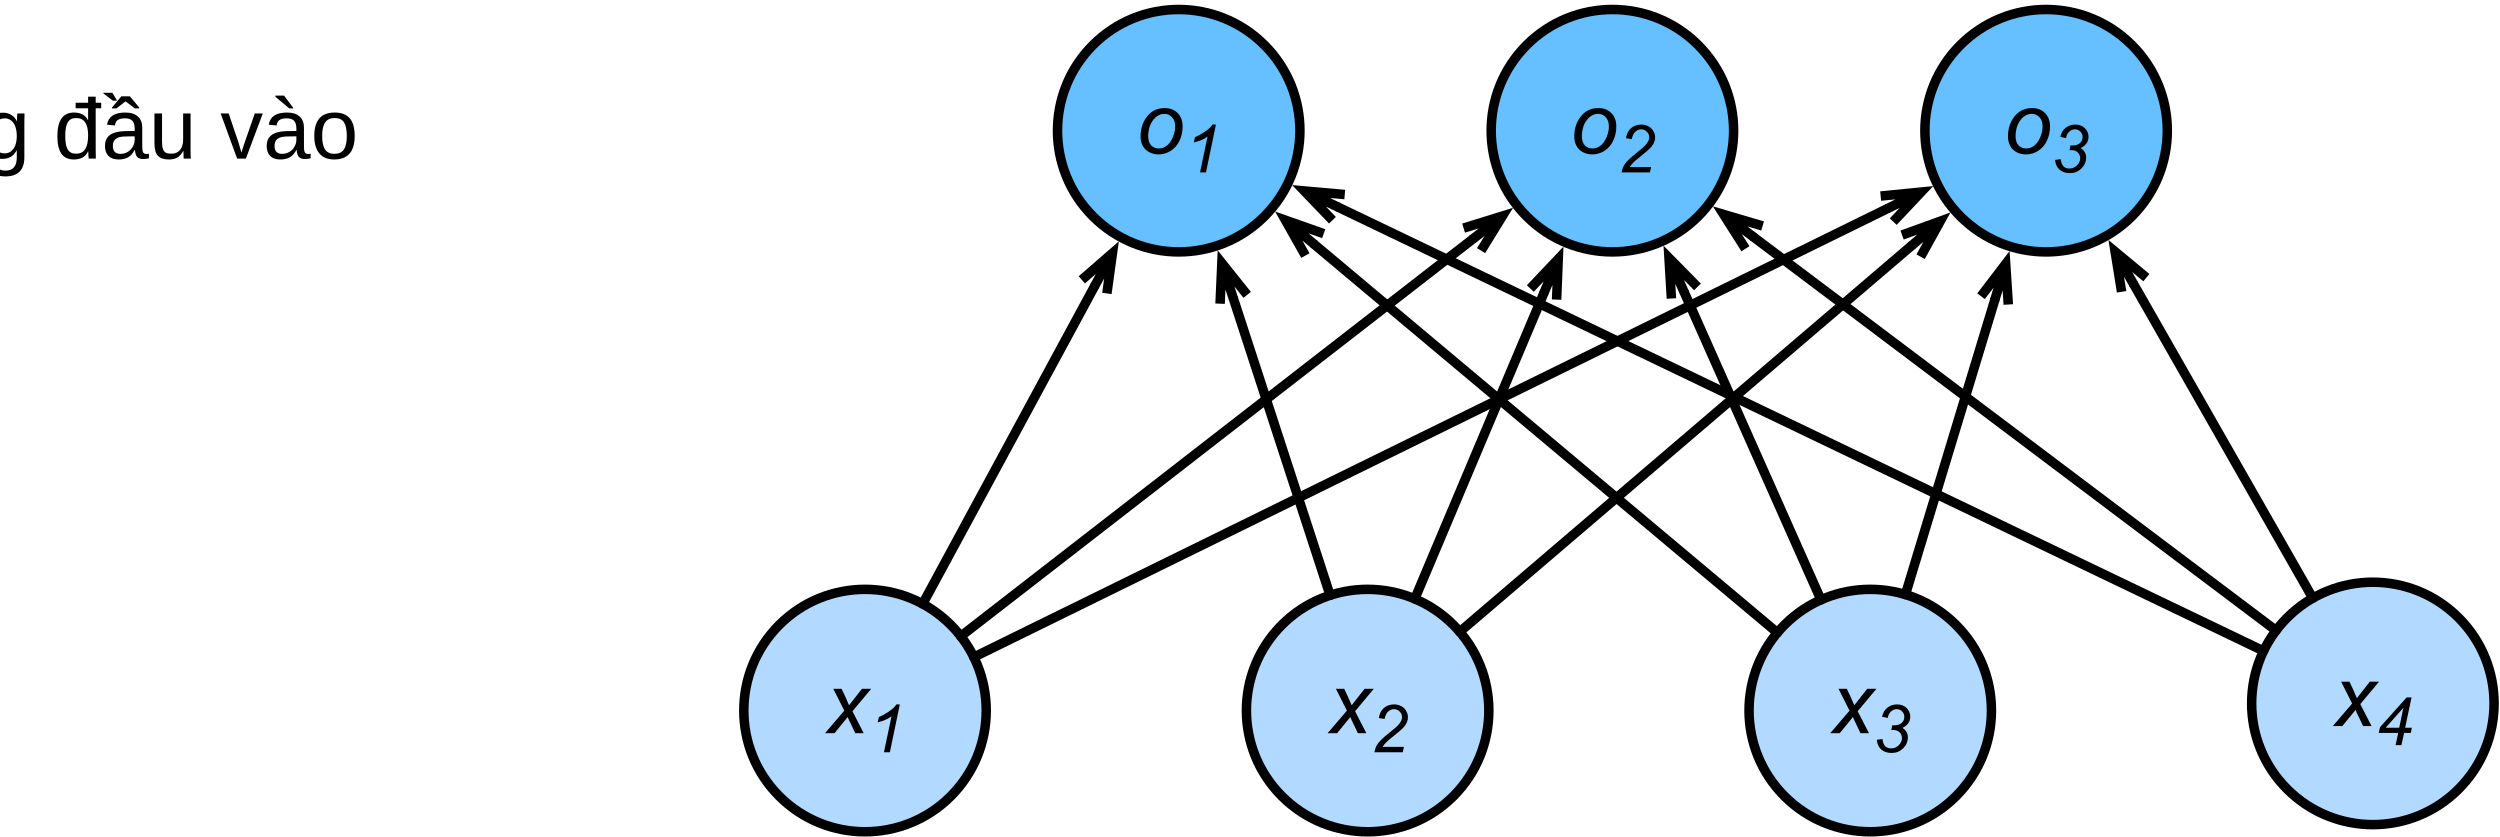
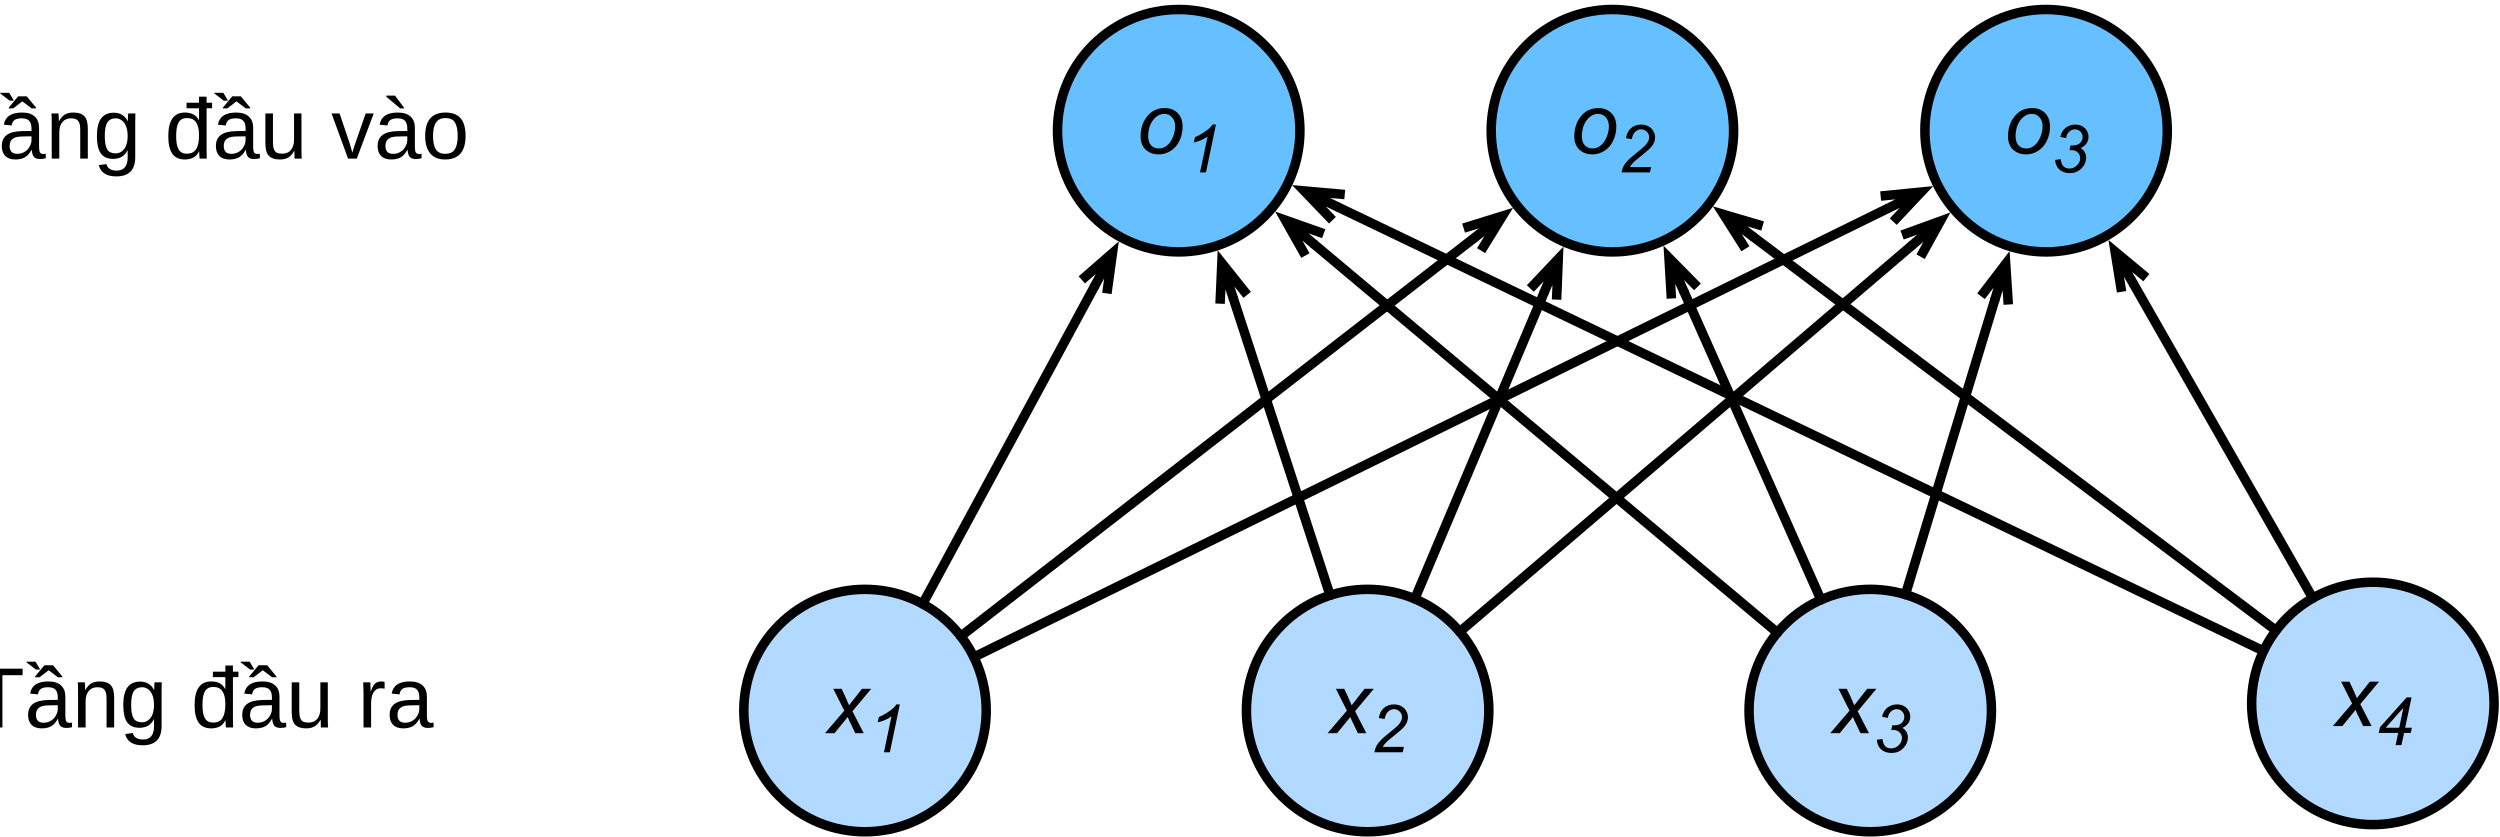
<svg xmlns="http://www.w3.org/2000/svg" xmlns:xlink="http://www.w3.org/1999/xlink" width="263pt" height="88pt" viewBox="0 0 263 88" version="1.1" id="svg276">
  <defs id="defs67">
    <g id="g65">
      <symbol overflow="visible" id="glyph0-0">
        <path style="stroke:none;" d="M 1.125 0 L 1.125 -5.625 L 5.625 -5.625 L 5.625 0 Z M 1.266 -0.141 L 5.484 -0.141 L 5.484 -5.484 L 1.266 -5.484 Z M 1.266 -0.141 " id="path2" />
      </symbol>
      <symbol overflow="visible" id="glyph0-1">
        <path style="stroke:none;" d="M -0.016 0 L 2.016 -2.375 L 0.859 -4.672 L 1.734 -4.672 L 2.125 -3.844 C 2.27 -3.531 2.398 -3.227 2.516 -2.938 L 3.875 -4.672 L 4.844 -4.672 L 2.875 -2.312 L 4.062 0 L 3.172 0 L 2.719 -0.953 C 2.613 -1.148 2.5 -1.398 2.375 -1.703 L 0.984 0 Z M -0.016 0 " id="path5" />
      </symbol>
      <symbol overflow="visible" id="glyph0-2">
        <path style="stroke:none;" d="M 0.438 -1.766 C 0.438 -2.68 0.707 -3.438 1.25 -4.031 C 1.688 -4.52 2.266 -4.766 2.984 -4.766 C 3.547 -4.766 4 -4.586 4.344 -4.234 C 4.688 -3.891 4.859 -3.422 4.859 -2.828 C 4.859 -2.285 4.75 -1.785 4.531 -1.328 C 4.312 -0.867 4.004 -0.516 3.609 -0.266 C 3.211 -0.016 2.789 0.109 2.344 0.109 C 1.977 0.109 1.645 0.031 1.344 -0.125 C 1.051 -0.281 0.828 -0.5 0.672 -0.781 C 0.516 -1.07 0.438 -1.398 0.438 -1.766 Z M 1.234 -1.844 C 1.234 -1.406 1.336 -1.07 1.547 -0.844 C 1.766 -0.625 2.035 -0.516 2.359 -0.516 C 2.523 -0.516 2.691 -0.547 2.859 -0.609 C 3.023 -0.68 3.18 -0.785 3.328 -0.922 C 3.473 -1.066 3.594 -1.227 3.688 -1.406 C 3.789 -1.582 3.875 -1.773 3.938 -1.984 C 4.031 -2.273 4.078 -2.555 4.078 -2.828 C 4.078 -3.242 3.969 -3.566 3.75 -3.797 C 3.539 -4.035 3.273 -4.156 2.953 -4.156 C 2.703 -4.156 2.473 -4.094 2.266 -3.969 C 2.066 -3.852 1.883 -3.68 1.719 -3.453 C 1.551 -3.223 1.426 -2.957 1.344 -2.656 C 1.27 -2.352 1.234 -2.082 1.234 -1.844 Z M 1.234 -1.844 " id="path8" />
      </symbol>
      <symbol overflow="visible" id="glyph1-0">
        <path style="stroke:none;" d="M 0.875 0 L 0.875 -4.375 L 4.375 -4.375 L 4.375 0 Z M 0.984 -0.109 L 4.266 -0.109 L 4.266 -4.266 L 0.984 -4.266 Z M 0.984 -0.109 " id="path11" />
      </symbol>
      <symbol overflow="visible" id="glyph1-1">
        <path style="stroke:none;" d="M 1.688 0 L 2.484 -3.781 C 2.141 -3.508 1.656 -3.297 1.031 -3.141 L 1.156 -3.703 C 1.457 -3.828 1.758 -3.988 2.062 -4.188 C 2.363 -4.383 2.586 -4.555 2.734 -4.703 C 2.828 -4.797 2.914 -4.906 3 -5.031 L 3.359 -5.031 L 2.312 0 Z M 1.688 0 " id="path14" />
      </symbol>
      <symbol overflow="visible" id="glyph1-2">
        <path style="stroke:none;" d="M 0.406 0 C 0.469 -0.301 0.555 -0.551 0.672 -0.75 C 0.785 -0.945 0.938 -1.133 1.125 -1.312 C 1.312 -1.5 1.672 -1.805 2.203 -2.234 C 2.523 -2.492 2.75 -2.688 2.875 -2.812 C 3.039 -2.988 3.16 -3.16 3.234 -3.328 C 3.285 -3.441 3.312 -3.566 3.312 -3.703 C 3.312 -3.93 3.227 -4.125 3.062 -4.281 C 2.906 -4.445 2.707 -4.531 2.469 -4.531 C 2.238 -4.531 2.035 -4.445 1.859 -4.281 C 1.68 -4.125 1.555 -3.863 1.484 -3.5 L 0.875 -3.594 C 0.938 -4.039 1.109 -4.391 1.391 -4.641 C 1.68 -4.898 2.039 -5.031 2.469 -5.031 C 2.75 -5.031 3.004 -4.969 3.234 -4.844 C 3.461 -4.727 3.633 -4.562 3.75 -4.344 C 3.875 -4.133 3.938 -3.914 3.938 -3.688 C 3.938 -3.352 3.816 -3.035 3.578 -2.734 C 3.43 -2.535 3.004 -2.156 2.297 -1.594 C 1.984 -1.352 1.754 -1.156 1.609 -1 C 1.461 -0.844 1.352 -0.695 1.281 -0.562 L 3.516 -0.562 L 3.391 0 Z M 0.406 0 " id="path17" />
      </symbol>
      <symbol overflow="visible" id="glyph1-3">
        <path style="stroke:none;" d="M 0.391 -1.312 L 0.984 -1.391 C 1.023 -1.035 1.125 -0.781 1.281 -0.625 C 1.438 -0.477 1.645 -0.406 1.906 -0.406 C 2.207 -0.406 2.469 -0.516 2.688 -0.734 C 2.914 -0.953 3.031 -1.203 3.031 -1.484 C 3.031 -1.734 2.945 -1.938 2.781 -2.094 C 2.613 -2.258 2.391 -2.344 2.109 -2.344 C 2.078 -2.344 2.008 -2.336 1.906 -2.328 L 2.016 -2.844 C 2.078 -2.832 2.133 -2.828 2.188 -2.828 C 2.539 -2.828 2.812 -2.91 3 -3.078 C 3.188 -3.254 3.281 -3.469 3.281 -3.719 C 3.281 -3.945 3.203 -4.141 3.047 -4.297 C 2.891 -4.453 2.703 -4.531 2.484 -4.531 C 2.254 -4.531 2.051 -4.445 1.875 -4.281 C 1.695 -4.125 1.586 -3.898 1.547 -3.609 L 0.938 -3.734 C 1.031 -4.148 1.219 -4.469 1.5 -4.688 C 1.789 -4.914 2.129 -5.031 2.516 -5.031 C 2.93 -5.031 3.266 -4.906 3.516 -4.656 C 3.773 -4.406 3.906 -4.102 3.906 -3.75 C 3.906 -3.477 3.832 -3.242 3.688 -3.047 C 3.551 -2.848 3.348 -2.688 3.078 -2.562 C 3.266 -2.445 3.406 -2.305 3.5 -2.141 C 3.602 -1.973 3.656 -1.785 3.656 -1.578 C 3.656 -1.129 3.488 -0.738 3.156 -0.406 C 2.82 -0.082 2.422 0.078 1.953 0.078 C 1.492 0.078 1.125 -0.047 0.844 -0.297 C 0.57 -0.547 0.422 -0.883 0.391 -1.312 Z M 0.391 -1.312 " id="path20" />
      </symbol>
      <symbol overflow="visible" id="glyph1-4">
        <path style="stroke:none;" d="M 2.094 0 L 2.359 -1.281 L 0.312 -1.281 L 0.453 -1.891 L 3.25 -5.016 L 3.766 -5.016 L 3.094 -1.828 L 3.797 -1.828 L 3.688 -1.281 L 2.984 -1.281 L 2.703 0 Z M 2.469 -1.828 L 2.906 -3.922 L 1.047 -1.828 Z M 2.469 -1.828 " id="path23" />
      </symbol>
      <symbol overflow="visible" id="glyph2-0">
        <path style="stroke:none;" d="M 1.125 0 L 1.125 -5.625 L 5.625 -5.625 L 5.625 0 Z M 1.266 -0.141 L 5.484 -0.141 L 5.484 -5.484 L 1.266 -5.484 Z M 1.266 -0.141 " id="path26" />
      </symbol>
      <symbol overflow="visible" id="glyph2-1">
        <path style="stroke:none;" d="M 0.844 0 L 0.844 -6.438 L 1.688 -6.438 L 1.688 0 Z M 0.844 0 " id="path29" />
      </symbol>
      <symbol overflow="visible" id="glyph2-2">
        <path style="stroke:none;" d="M 0.594 0 L 0.594 -4.672 L 1.312 -4.672 L 1.312 -4 C 1.645 -4.508 2.141 -4.766 2.797 -4.766 C 3.078 -4.766 3.332 -4.711 3.562 -4.609 C 3.801 -4.516 3.977 -4.383 4.094 -4.219 C 4.207 -4.062 4.289 -3.867 4.344 -3.641 C 4.375 -3.492 4.391 -3.238 4.391 -2.875 L 4.391 0 L 3.594 0 L 3.594 -2.844 C 3.594 -3.164 3.562 -3.406 3.5 -3.562 C 3.438 -3.719 3.328 -3.844 3.172 -3.938 C 3.016 -4.039 2.832 -4.094 2.625 -4.094 C 2.289 -4.094 2 -3.984 1.75 -3.766 C 1.508 -3.555 1.391 -3.148 1.391 -2.547 L 1.391 0 Z M 0.594 0 " id="path32" />
      </symbol>
      <symbol overflow="visible" id="glyph2-3">
        <path style="stroke:none;" d="M 0.594 1.781 L 0.594 -4.672 L 1.312 -4.672 L 1.312 -4.062 C 1.477 -4.301 1.664 -4.477 1.875 -4.594 C 2.094 -4.707 2.359 -4.766 2.672 -4.766 C 3.066 -4.766 3.414 -4.66 3.719 -4.453 C 4.02 -4.254 4.25 -3.969 4.406 -3.594 C 4.562 -3.219 4.641 -2.812 4.641 -2.375 C 4.641 -1.895 4.551 -1.461 4.375 -1.078 C 4.207 -0.691 3.961 -0.395 3.641 -0.188 C 3.316 0.008 2.973 0.109 2.609 0.109 C 2.348 0.109 2.113 0.051 1.906 -0.062 C 1.695 -0.176 1.523 -0.316 1.391 -0.484 L 1.391 1.781 Z M 1.312 -2.312 C 1.312 -1.707 1.43 -1.258 1.672 -0.969 C 1.922 -0.688 2.219 -0.547 2.562 -0.547 C 2.906 -0.547 3.203 -0.691 3.453 -0.984 C 3.711 -1.285 3.844 -1.75 3.844 -2.375 C 3.844 -2.969 3.719 -3.41 3.469 -3.703 C 3.227 -4.004 2.938 -4.156 2.594 -4.156 C 2.258 -4.156 1.961 -3.992 1.703 -3.672 C 1.441 -3.359 1.312 -2.906 1.312 -2.312 Z M 1.312 -2.312 " id="path35" />
      </symbol>
      <symbol overflow="visible" id="glyph2-4">
        <path style="stroke:none;" d="M 3.656 0 L 3.656 -0.688 C 3.289 -0.156 2.797 0.109 2.172 0.109 C 1.898 0.109 1.645 0.055 1.406 -0.047 C 1.164 -0.16 0.984 -0.297 0.859 -0.453 C 0.742 -0.609 0.664 -0.801 0.625 -1.031 C 0.594 -1.188 0.578 -1.438 0.578 -1.781 L 0.578 -4.672 L 1.359 -4.672 L 1.359 -2.078 C 1.359 -1.66 1.379 -1.383 1.422 -1.25 C 1.461 -1.039 1.562 -0.875 1.719 -0.75 C 1.883 -0.633 2.086 -0.578 2.328 -0.578 C 2.566 -0.578 2.789 -0.633 3 -0.75 C 3.207 -0.875 3.352 -1.039 3.438 -1.25 C 3.52 -1.457 3.562 -1.766 3.562 -2.172 L 3.562 -4.672 L 4.359 -4.672 L 4.359 0 Z M 3.656 0 " id="path38" />
      </symbol>
      <symbol overflow="visible" id="glyph2-5">
        <path style="stroke:none;" d="M 2.328 -0.703 L 2.438 -0.016 C 2.207 0.035 2.008 0.062 1.844 0.062 C 1.551 0.062 1.328 0.016 1.172 -0.078 C 1.016 -0.172 0.898 -0.289 0.828 -0.438 C 0.766 -0.582 0.734 -0.891 0.734 -1.359 L 0.734 -4.047 L 0.156 -4.047 L 0.156 -4.672 L 0.734 -4.672 L 0.734 -5.828 L 1.531 -6.297 L 1.531 -4.672 L 2.328 -4.672 L 2.328 -4.047 L 1.531 -4.047 L 1.531 -1.328 C 1.531 -1.098 1.539 -0.953 1.562 -0.891 C 1.594 -0.828 1.641 -0.773 1.703 -0.734 C 1.766 -0.691 1.852 -0.672 1.969 -0.672 C 2.062 -0.672 2.18 -0.68 2.328 -0.703 Z M 2.328 -0.703 " id="path41" />
      </symbol>
      <symbol overflow="visible" id="glyph2-6">
        <path style="stroke:none;" d="" id="path44" />
      </symbol>
      <symbol overflow="visible" id="glyph2-7">
        <path style="stroke:none;" d="M 0.578 0 L 0.578 -6.438 L 1.359 -6.438 L 1.359 0 Z M 0.578 0 " id="path47" />
      </symbol>
      <symbol overflow="visible" id="glyph2-8">
        <path style="stroke:none;" d="M 3.641 -0.578 C 3.348 -0.328 3.066 -0.148 2.797 -0.047 C 2.523 0.055 2.234 0.109 1.922 0.109 C 1.41 0.109 1.016 -0.016 0.734 -0.266 C 0.461 -0.516 0.328 -0.836 0.328 -1.234 C 0.328 -1.461 0.379 -1.672 0.484 -1.859 C 0.586 -2.047 0.723 -2.195 0.891 -2.312 C 1.055 -2.426 1.242 -2.516 1.453 -2.578 C 1.609 -2.609 1.844 -2.645 2.156 -2.688 C 2.801 -2.758 3.273 -2.852 3.578 -2.969 C 3.578 -3.07 3.578 -3.141 3.578 -3.172 C 3.578 -3.492 3.504 -3.719 3.359 -3.844 C 3.148 -4.031 2.848 -4.125 2.453 -4.125 C 2.078 -4.125 1.801 -4.055 1.625 -3.922 C 1.445 -3.797 1.316 -3.566 1.234 -3.234 L 0.469 -3.328 C 0.531 -3.66 0.641 -3.926 0.797 -4.125 C 0.961 -4.332 1.195 -4.488 1.5 -4.594 C 1.812 -4.707 2.164 -4.766 2.562 -4.766 C 2.969 -4.766 3.289 -4.719 3.531 -4.625 C 3.781 -4.531 3.961 -4.41 4.078 -4.266 C 4.203 -4.129 4.285 -3.953 4.328 -3.734 C 4.359 -3.598 4.375 -3.359 4.375 -3.016 L 4.375 -1.953 C 4.375 -1.223 4.391 -0.758 4.422 -0.562 C 4.453 -0.363 4.52 -0.176 4.625 0 L 3.797 0 C 3.711 -0.164 3.66 -0.359 3.641 -0.578 Z M 3.578 -2.344 C 3.285 -2.227 2.852 -2.129 2.281 -2.047 C 1.957 -1.992 1.727 -1.938 1.594 -1.875 C 1.457 -1.82 1.352 -1.738 1.281 -1.625 C 1.207 -1.508 1.172 -1.383 1.172 -1.25 C 1.172 -1.039 1.25 -0.863 1.406 -0.719 C 1.562 -0.582 1.797 -0.516 2.109 -0.516 C 2.41 -0.516 2.68 -0.582 2.922 -0.719 C 3.16 -0.852 3.336 -1.035 3.453 -1.266 C 3.535 -1.441 3.578 -1.703 3.578 -2.047 Z M 3.578 -2.344 " id="path50" />
      </symbol>
      <symbol overflow="visible" id="glyph2-9">
        <path style="stroke:none;" d="M 0.562 1.797 L 0.469 1.062 C 0.645 1.102 0.797 1.125 0.922 1.125 C 1.098 1.125 1.238 1.094 1.344 1.031 C 1.445 0.977 1.535 0.898 1.609 0.797 C 1.648 0.711 1.727 0.516 1.844 0.203 C 1.863 0.16 1.891 0.098 1.922 0.016 L 0.141 -4.672 L 1 -4.672 L 1.969 -1.969 C 2.094 -1.625 2.207 -1.266 2.312 -0.891 C 2.395 -1.242 2.5 -1.598 2.625 -1.953 L 3.625 -4.672 L 4.422 -4.672 L 2.641 0.078 C 2.453 0.586 2.305 0.941 2.203 1.141 C 2.055 1.398 1.895 1.586 1.719 1.703 C 1.539 1.828 1.32 1.891 1.062 1.891 C 0.914 1.891 0.75 1.859 0.562 1.797 Z M 0.562 1.797 " id="path53" />
      </symbol>
      <symbol overflow="visible" id="glyph2-10">
        <path style="stroke:none;" d="M 3.781 -1.5 L 4.609 -1.406 C 4.473 -0.926 4.227 -0.551 3.875 -0.281 C 3.531 -0.02 3.086 0.109 2.547 0.109 C 1.867 0.109 1.328 -0.098 0.922 -0.516 C 0.523 -0.941 0.328 -1.535 0.328 -2.297 C 0.328 -3.078 0.531 -3.68 0.938 -4.109 C 1.344 -4.547 1.867 -4.766 2.516 -4.766 C 3.141 -4.766 3.645 -4.551 4.031 -4.125 C 4.426 -3.707 4.625 -3.113 4.625 -2.344 C 4.625 -2.289 4.625 -2.219 4.625 -2.125 L 1.141 -2.125 C 1.172 -1.613 1.316 -1.223 1.578 -0.953 C 1.836 -0.68 2.164 -0.547 2.562 -0.547 C 2.852 -0.547 3.098 -0.617 3.297 -0.766 C 3.504 -0.922 3.664 -1.164 3.781 -1.5 Z M 1.188 -2.781 L 3.797 -2.781 C 3.766 -3.176 3.664 -3.473 3.5 -3.672 C 3.25 -3.973 2.922 -4.125 2.516 -4.125 C 2.148 -4.125 1.844 -4 1.594 -3.75 C 1.352 -3.508 1.219 -3.188 1.188 -2.781 Z M 1.188 -2.781 " id="path56" />
      </symbol>
      <symbol overflow="visible" id="glyph2-11">
        <path style="stroke:none;" d="M 0.578 0 L 0.578 -4.672 L 1.297 -4.672 L 1.297 -3.953 C 1.473 -4.285 1.641 -4.504 1.797 -4.609 C 1.953 -4.711 2.125 -4.766 2.312 -4.766 C 2.57 -4.766 2.844 -4.68 3.125 -4.516 L 2.844 -3.781 C 2.656 -3.895 2.461 -3.953 2.266 -3.953 C 2.098 -3.953 1.941 -3.898 1.797 -3.797 C 1.66 -3.691 1.562 -3.547 1.5 -3.359 C 1.414 -3.078 1.375 -2.77 1.375 -2.438 L 1.375 0 Z M 0.578 0 " id="path59" />
      </symbol>
      <symbol overflow="visible" id="glyph2-12">
        <path style="stroke:none;" d="M 0.438 -3.141 C 0.438 -4.203 0.723 -5.035 1.297 -5.641 C 1.867 -6.254 2.609 -6.562 3.516 -6.562 C 4.109 -6.562 4.645 -6.414 5.125 -6.125 C 5.602 -5.844 5.969 -5.445 6.219 -4.938 C 6.469 -4.426 6.594 -3.852 6.594 -3.219 C 6.594 -2.562 6.461 -1.973 6.203 -1.453 C 5.941 -0.941 5.566 -0.551 5.078 -0.281 C 4.598 -0.02 4.078 0.109 3.516 0.109 C 2.91 0.109 2.367 -0.035 1.891 -0.328 C 1.41 -0.617 1.047 -1.02 0.797 -1.531 C 0.555 -2.039 0.438 -2.578 0.438 -3.141 Z M 1.312 -3.125 C 1.312 -2.344 1.52 -1.727 1.938 -1.281 C 2.352 -0.844 2.879 -0.625 3.516 -0.625 C 4.148 -0.625 4.676 -0.848 5.094 -1.297 C 5.508 -1.742 5.719 -2.383 5.719 -3.219 C 5.719 -3.738 5.629 -4.191 5.453 -4.578 C 5.273 -4.973 5.016 -5.281 4.672 -5.5 C 4.328 -5.719 3.945 -5.828 3.531 -5.828 C 2.926 -5.828 2.406 -5.617 1.969 -5.203 C 1.531 -4.785 1.312 -4.094 1.312 -3.125 Z M 1.312 -3.125 " id="path62" />
      </symbol>
    </g>
  </defs>
  <g id="surface1">
    <path style="fill-rule:nonzero;fill:rgb(69.803%,85.097%,100%);fill-opacity:1;stroke-width:1;stroke-linecap:round;stroke-linejoin:round;stroke:rgb(0%,0%,0%);stroke-opacity:1;stroke-miterlimit:10;" d="M 107.016 77.734 C 111.996 82.715 111.996 90.785 107.016 95.766 C 102.035 100.746 93.965 100.746 88.984 95.766 C 84.004 90.785 84.004 82.715 88.984 77.734 C 93.965 72.754 102.035 72.754 107.016 77.734 " transform="matrix(1,0,0,1,-7,-12)" id="path69" />
    <g style="fill:rgb(0%,0%,0%);fill-opacity:1;" id="g73">
      <use xlink:href="#glyph0-1" x="86.803" y="77.135" id="use71" />
    </g>
    <g style="fill:rgb(0%,0%,0%);fill-opacity:1;" id="g77">
      <use xlink:href="#glyph1-1" x="91.303" y="79.135" id="use75" />
    </g>
    <path style="fill-rule:nonzero;fill:rgb(69.803%,85.097%,100%);fill-opacity:1;stroke-width:1;stroke-linecap:round;stroke-linejoin:round;stroke:rgb(0%,0%,0%);stroke-opacity:1;stroke-miterlimit:10;" d="M 159.891 77.734 C 164.871 82.715 164.871 90.785 159.891 95.766 C 154.91 100.746 146.84 100.746 141.859 95.766 C 136.879 90.785 136.879 82.715 141.859 77.734 C 146.84 72.754 154.91 72.754 159.891 77.734 " transform="matrix(1,0,0,1,-7,-12)" id="path79" />
    <g style="fill:rgb(0%,0%,0%);fill-opacity:1;" id="g83">
      <use xlink:href="#glyph0-1" x="139.678" y="77.135" id="use81" />
    </g>
    <g style="fill:rgb(0%,0%,0%);fill-opacity:1;" id="g87">
      <use xlink:href="#glyph1-2" x="144.178" y="79.135" id="use85" />
    </g>
    <path style="fill-rule:nonzero;fill:rgb(39.999%,74.901%,100%);fill-opacity:1;stroke-width:1;stroke-linecap:round;stroke-linejoin:round;stroke:rgb(0%,0%,0%);stroke-opacity:1;stroke-miterlimit:10;" d="M 140.016 16.734 C 144.996 21.715 144.996 29.785 140.016 34.766 C 135.035 39.746 126.965 39.746 121.984 34.766 C 117.004 29.785 117.004 21.715 121.984 16.734 C 126.965 11.754 135.035 11.754 140.016 16.734 " transform="matrix(1,0,0,1,-7,-12)" id="path89" />
    <g style="fill:rgb(0%,0%,0%);fill-opacity:1;" id="g93">
      <use xlink:href="#glyph0-2" x="119.551" y="16.135" id="use91" />
    </g>
    <g style="fill:rgb(0%,0%,0%);fill-opacity:1;" id="g97">
      <use xlink:href="#glyph1-1" x="124.556" y="18.135" id="use95" />
    </g>
    <g style="fill:rgb(0%,0%,0%);fill-opacity:1;" id="g121">
      <use xlink:href="#glyph2-6" x="29.005" y="76.853" id="use119" />
    </g>
    <g style="fill:rgb(0%,0%,0%);fill-opacity:1;" id="g167">
      <use xlink:href="#glyph2-6" x="32.505" y="16.603" id="use165" />
    </g>
    <path style="fill-rule:nonzero;fill:rgb(69.803%,85.097%,100%);fill-opacity:1;stroke-width:1;stroke-linecap:round;stroke-linejoin:round;stroke:rgb(0%,0%,0%);stroke-opacity:1;stroke-miterlimit:10;" d="M 212.766 77.734 C 217.746 82.715 217.746 90.785 212.766 95.766 C 207.785 100.746 199.715 100.746 194.734 95.766 C 189.754 90.785 189.754 82.715 194.734 77.734 C 199.715 72.754 207.785 72.754 212.766 77.734 " transform="matrix(1,0,0,1,-7,-12)" id="path187" />
    <g style="fill:rgb(0%,0%,0%);fill-opacity:1;" id="g191">
      <use xlink:href="#glyph0-1" x="192.553" y="77.135" id="use189" />
    </g>
    <g style="fill:rgb(0%,0%,0%);fill-opacity:1;" id="g195">
      <use xlink:href="#glyph1-3" x="197.053" y="79.135" id="use193" />
    </g>
    <path style="fill-rule:nonzero;fill:rgb(69.803%,85.097%,100%);fill-opacity:1;stroke-width:1;stroke-linecap:round;stroke-linejoin:round;stroke:rgb(0%,0%,0%);stroke-opacity:1;stroke-miterlimit:10;" d="M 265.641 76.984 C 270.621 81.965 270.621 90.035 265.641 95.016 C 260.66 99.996 252.59 99.996 247.609 95.016 C 242.629 90.035 242.629 81.965 247.609 76.984 C 252.59 72.004 260.66 72.004 265.641 76.984 " transform="matrix(1,0,0,1,-7,-12)" id="path197" />
    <g style="fill:rgb(0%,0%,0%);fill-opacity:1;" id="g201">
      <use xlink:href="#glyph0-1" x="245.428" y="76.385" id="use199" />
    </g>
    <g style="fill:rgb(0%,0%,0%);fill-opacity:1;" id="g205">
      <use xlink:href="#glyph1-4" x="249.928" y="78.385" id="use203" />
    </g>
    <path style="fill-rule:nonzero;fill:rgb(39.999%,74.901%,100%);fill-opacity:1;stroke-width:1;stroke-linecap:round;stroke-linejoin:round;stroke:rgb(0%,0%,0%);stroke-opacity:1;stroke-miterlimit:10;" d="M 231.266 16.734 C 236.246 21.715 236.246 29.785 231.266 34.766 C 226.285 39.746 218.215 39.746 213.234 34.766 C 208.254 29.785 208.254 21.715 213.234 16.734 C 218.215 11.754 226.285 11.754 231.266 16.734 " transform="matrix(1,0,0,1,-7,-12)" id="path207" />
    <g style="fill:rgb(0%,0%,0%);fill-opacity:1;" id="g211">
      <use xlink:href="#glyph0-2" x="210.801" y="16.135" id="use209" />
    </g>
    <g style="fill:rgb(0%,0%,0%);fill-opacity:1;" id="g215">
      <use xlink:href="#glyph1-3" x="215.806" y="18.135" id="use213" />
    </g>
    <path style="fill-rule:nonzero;fill:rgb(39.999%,74.901%,100%);fill-opacity:1;stroke-width:1;stroke-linecap:round;stroke-linejoin:round;stroke:rgb(0%,0%,0%);stroke-opacity:1;stroke-miterlimit:10;" d="M 185.641 16.734 C 190.621 21.715 190.621 29.785 185.641 34.766 C 180.66 39.746 172.59 39.746 167.609 34.766 C 162.629 29.785 162.629 21.715 167.609 16.734 C 172.59 11.754 180.66 11.754 185.641 16.734 " transform="matrix(1,0,0,1,-7,-12)" id="path217" />
    <g style="fill:rgb(0%,0%,0%);fill-opacity:1;" id="g221">
      <use xlink:href="#glyph0-2" x="165.176" y="16.135" id="use219" />
    </g>
    <g style="fill:rgb(0%,0%,0%);fill-opacity:1;" id="g225">
      <use xlink:href="#glyph1-2" x="170.181" y="18.135" id="use223" />
    </g>
    <path style="fill:none;stroke-width:1;stroke-linecap:round;stroke-linejoin:round;stroke:rgb(0%,0%,0%);stroke-opacity:1;stroke-miterlimit:10;" d="M 104.066 75.531 L 122.125 42.156 " transform="matrix(1,0,0,1,-7,-12)" id="path227" />
    <path style="fill:none;stroke-width:1;stroke-linecap:butt;stroke-linejoin:miter;stroke:rgb(0%,0%,0%);stroke-opacity:1;stroke-miterlimit:10;" d="M 124.027 38.637 L 122.125 42.156 M 120.805 41.441 L 124.027 38.637 L 123.445 42.871 " transform="matrix(1,0,0,1,-7,-12)" id="path229" />
    <path style="fill:none;stroke-width:1;stroke-linecap:round;stroke-linejoin:round;stroke:rgb(0%,0%,0%);stroke-opacity:1;stroke-miterlimit:10;" d="M 108.074 78.934 L 161.891 37.184 " transform="matrix(1,0,0,1,-7,-12)" id="path231" />
    <path style="fill:none;stroke-width:1;stroke-linecap:butt;stroke-linejoin:miter;stroke:rgb(0%,0%,0%);stroke-opacity:1;stroke-miterlimit:10;" d="M 165.051 34.73 L 161.891 37.184 M 160.969 35.996 L 165.051 34.73 L 162.809 38.367 " transform="matrix(1,0,0,1,-7,-12)" id="path233" />
    <path style="fill:none;stroke-width:1;stroke-linecap:round;stroke-linejoin:round;stroke:rgb(0%,0%,0%);stroke-opacity:1;stroke-miterlimit:10;" d="M 109.449 81.129 L 205.504 33.969 " transform="matrix(1,0,0,1,-7,-12)" id="path235" />
    <path style="fill:none;stroke-width:1;stroke-linecap:butt;stroke-linejoin:miter;stroke:rgb(0%,0%,0%);stroke-opacity:1;stroke-miterlimit:10;" d="M 209.098 32.207 L 205.504 33.969 M 204.844 32.625 L 209.098 32.207 L 206.168 35.316 " transform="matrix(1,0,0,1,-7,-12)" id="path237" />
    <path style="fill:none;stroke-width:1;stroke-linecap:round;stroke-linejoin:round;stroke:rgb(0%,0%,0%);stroke-opacity:1;stroke-miterlimit:10;" d="M 146.926 74.625 L 136.777 43.484 " transform="matrix(1,0,0,1,-7,-12)" id="path239" />
    <path style="fill:none;stroke-width:1;stroke-linecap:butt;stroke-linejoin:miter;stroke:rgb(0%,0%,0%);stroke-opacity:1;stroke-miterlimit:10;" d="M 135.539 39.684 L 136.777 43.484 M 135.352 43.949 L 135.539 39.684 L 138.203 43.02 " transform="matrix(1,0,0,1,-7,-12)" id="path241" />
    <path style="fill:none;stroke-width:1;stroke-linecap:round;stroke-linejoin:round;stroke:rgb(0%,0%,0%);stroke-opacity:1;stroke-miterlimit:10;" d="M 155.836 75 L 169.371 42.934 " transform="matrix(1,0,0,1,-7,-12)" id="path243" />
    <path style="fill:none;stroke-width:1;stroke-linecap:butt;stroke-linejoin:miter;stroke:rgb(0%,0%,0%);stroke-opacity:1;stroke-miterlimit:10;" d="M 170.926 39.25 L 169.371 42.934 M 167.988 42.352 L 170.926 39.25 L 170.754 43.52 " transform="matrix(1,0,0,1,-7,-12)" id="path245" />
    <path style="fill:none;stroke-width:1;stroke-linecap:round;stroke-linejoin:round;stroke:rgb(0%,0%,0%);stroke-opacity:1;stroke-miterlimit:10;" d="M 160.566 78.465 L 208.07 37.867 " transform="matrix(1,0,0,1,-7,-12)" id="path247" />
    <path style="fill:none;stroke-width:1;stroke-linecap:butt;stroke-linejoin:miter;stroke:rgb(0%,0%,0%);stroke-opacity:1;stroke-miterlimit:10;" d="M 211.113 35.27 L 208.07 37.867 M 207.098 36.727 L 211.113 35.27 L 209.047 39.008 " transform="matrix(1,0,0,1,-7,-12)" id="path249" />
    <path style="fill:none;stroke-width:1;stroke-linecap:round;stroke-linejoin:round;stroke:rgb(0%,0%,0%);stroke-opacity:1;stroke-miterlimit:10;" d="M 193.98 78.559 L 145.293 37.734 " transform="matrix(1,0,0,1,-7,-12)" id="path251" />
    <path style="fill:none;stroke-width:1;stroke-linecap:butt;stroke-linejoin:miter;stroke:rgb(0%,0%,0%);stroke-opacity:1;stroke-miterlimit:10;" d="M 142.227 35.164 L 145.293 37.734 M 144.328 38.883 L 142.227 35.164 L 146.254 36.582 " transform="matrix(1,0,0,1,-7,-12)" id="path253" />
    <path style="fill:none;stroke-width:1;stroke-linecap:round;stroke-linejoin:round;stroke:rgb(0%,0%,0%);stroke-opacity:1;stroke-miterlimit:10;" d="M 198.566 75.098 L 184.203 42.793 " transform="matrix(1,0,0,1,-7,-12)" id="path255" />
    <path style="fill:none;stroke-width:1;stroke-linecap:butt;stroke-linejoin:miter;stroke:rgb(0%,0%,0%);stroke-opacity:1;stroke-miterlimit:10;" d="M 182.578 39.141 L 184.203 42.793 M 182.832 43.402 L 182.578 39.141 L 185.574 42.184 " transform="matrix(1,0,0,1,-7,-12)" id="path257" />
    <path style="fill:none;stroke-width:1;stroke-linecap:round;stroke-linejoin:round;stroke:rgb(0%,0%,0%);stroke-opacity:1;stroke-miterlimit:10;" d="M 207.449 74.547 L 216.836 43.602 " transform="matrix(1,0,0,1,-7,-12)" id="path259" />
    <path style="fill:none;stroke-width:1;stroke-linecap:butt;stroke-linejoin:miter;stroke:rgb(0%,0%,0%);stroke-opacity:1;stroke-miterlimit:10;" d="M 217.996 39.773 L 216.836 43.602 M 215.402 43.164 L 217.996 39.773 L 218.273 44.035 " transform="matrix(1,0,0,1,-7,-12)" id="path261" />
    <path style="fill:none;stroke-width:1;stroke-linecap:round;stroke-linejoin:round;stroke:rgb(0%,0%,0%);stroke-opacity:1;stroke-miterlimit:10;" d="M 245.125 80.484 L 147.82 33.816 " transform="matrix(1,0,0,1,-7,-12)" id="path263" />
    <path style="fill:none;stroke-width:1;stroke-linecap:butt;stroke-linejoin:miter;stroke:rgb(0%,0%,0%);stroke-opacity:1;stroke-miterlimit:10;" d="M 144.211 32.086 L 147.82 33.816 M 147.172 35.168 L 144.211 32.086 L 148.469 32.465 " transform="matrix(1,0,0,1,-7,-12)" id="path265" />
    <path style="fill:none;stroke-width:1;stroke-linecap:round;stroke-linejoin:round;stroke:rgb(0%,0%,0%);stroke-opacity:1;stroke-miterlimit:10;" d="M 246.438 78.328 L 191.523 36.973 " transform="matrix(1,0,0,1,-7,-12)" id="path267" />
    <path style="fill:none;stroke-width:1;stroke-linecap:butt;stroke-linejoin:miter;stroke:rgb(0%,0%,0%);stroke-opacity:1;stroke-miterlimit:10;" d="M 188.328 34.562 L 191.523 36.973 M 190.621 38.168 L 188.328 34.562 L 192.426 35.773 " transform="matrix(1,0,0,1,-7,-12)" id="path269" />
    <path style="fill:none;stroke-width:1;stroke-linecap:round;stroke-linejoin:round;stroke:rgb(0%,0%,0%);stroke-opacity:1;stroke-miterlimit:10;" d="M 250.305 74.922 L 231.492 41.953 " transform="matrix(1,0,0,1,-7,-12)" id="path271" />
    <path style="fill:none;stroke-width:1;stroke-linecap:butt;stroke-linejoin:miter;stroke:rgb(0%,0%,0%);stroke-opacity:1;stroke-miterlimit:10;" d="M 229.512 38.477 L 231.492 41.953 M 230.191 42.695 L 229.512 38.477 L 232.797 41.207 " transform="matrix(1,0,0,1,-7,-12)" id="path273" />
    <text xml:space="preserve" style="font-style:normal;font-variant:normal;font-weight:normal;font-stretch:normal;font-size:12px;line-height:1.25;font-family:Arial;-inkscape-font-specification:Arial;font-variant-ligatures:normal;font-variant-caps:normal;font-variant-numeric:normal;font-feature-settings:normal;text-align:center;letter-spacing:0px;word-spacing:0px;writing-mode:lr-tb;text-anchor:middle;fill:#000000;fill-opacity:1;stroke:none;stroke-width:0.75" x="30.172" y="16.684" id="text288">
      <tspan id="tspan286" x="30.172" y="16.684" style="font-size:9px;stroke-width:0.75">Tầng đầu vào</tspan>
-       <text xml:space="preserve" style="font-style:normal;font-variant:normal;font-weight:normal;font-stretch:normal;font-size:12px;line-height:1.25;font-family:Arial;-inkscape-font-specification:Arial;font-variant-ligatures:normal;font-variant-caps:normal;font-variant-numeric:normal;font-feature-settings:normal;text-align:center;letter-spacing:0px;word-spacing:0px;writing-mode:lr-tb;text-anchor:middle;fill:#000000;fill-opacity:1;stroke:none;stroke-width:0.75" x="29.687" y="76.53" id="text288-4">
-         <tspan id="tspan286-1" x="29.687" y="76.53" style="font-size:9px;stroke-width:0.75">Tầng đầu ra</tspan>
-       </text>
+     </text>
+     <text xml:space="preserve" style="font-style:normal;font-variant:normal;font-weight:normal;font-stretch:normal;font-size:12px;line-height:1.25;font-family:Arial;-inkscape-font-specification:Arial;font-variant-ligatures:normal;font-variant-caps:normal;font-variant-numeric:normal;font-feature-settings:normal;text-align:center;letter-spacing:0px;word-spacing:0px;writing-mode:lr-tb;text-anchor:middle;fill:#000000;fill-opacity:1;stroke:none;stroke-width:0.75" x="29.687" y="76.53" id="text288-4">
+       <tspan id="tspan286-1" x="29.687" y="76.53" style="font-size:9px;stroke-width:0.75">Tầng đầu ra</tspan>
    </text>
  </g>
</svg>
